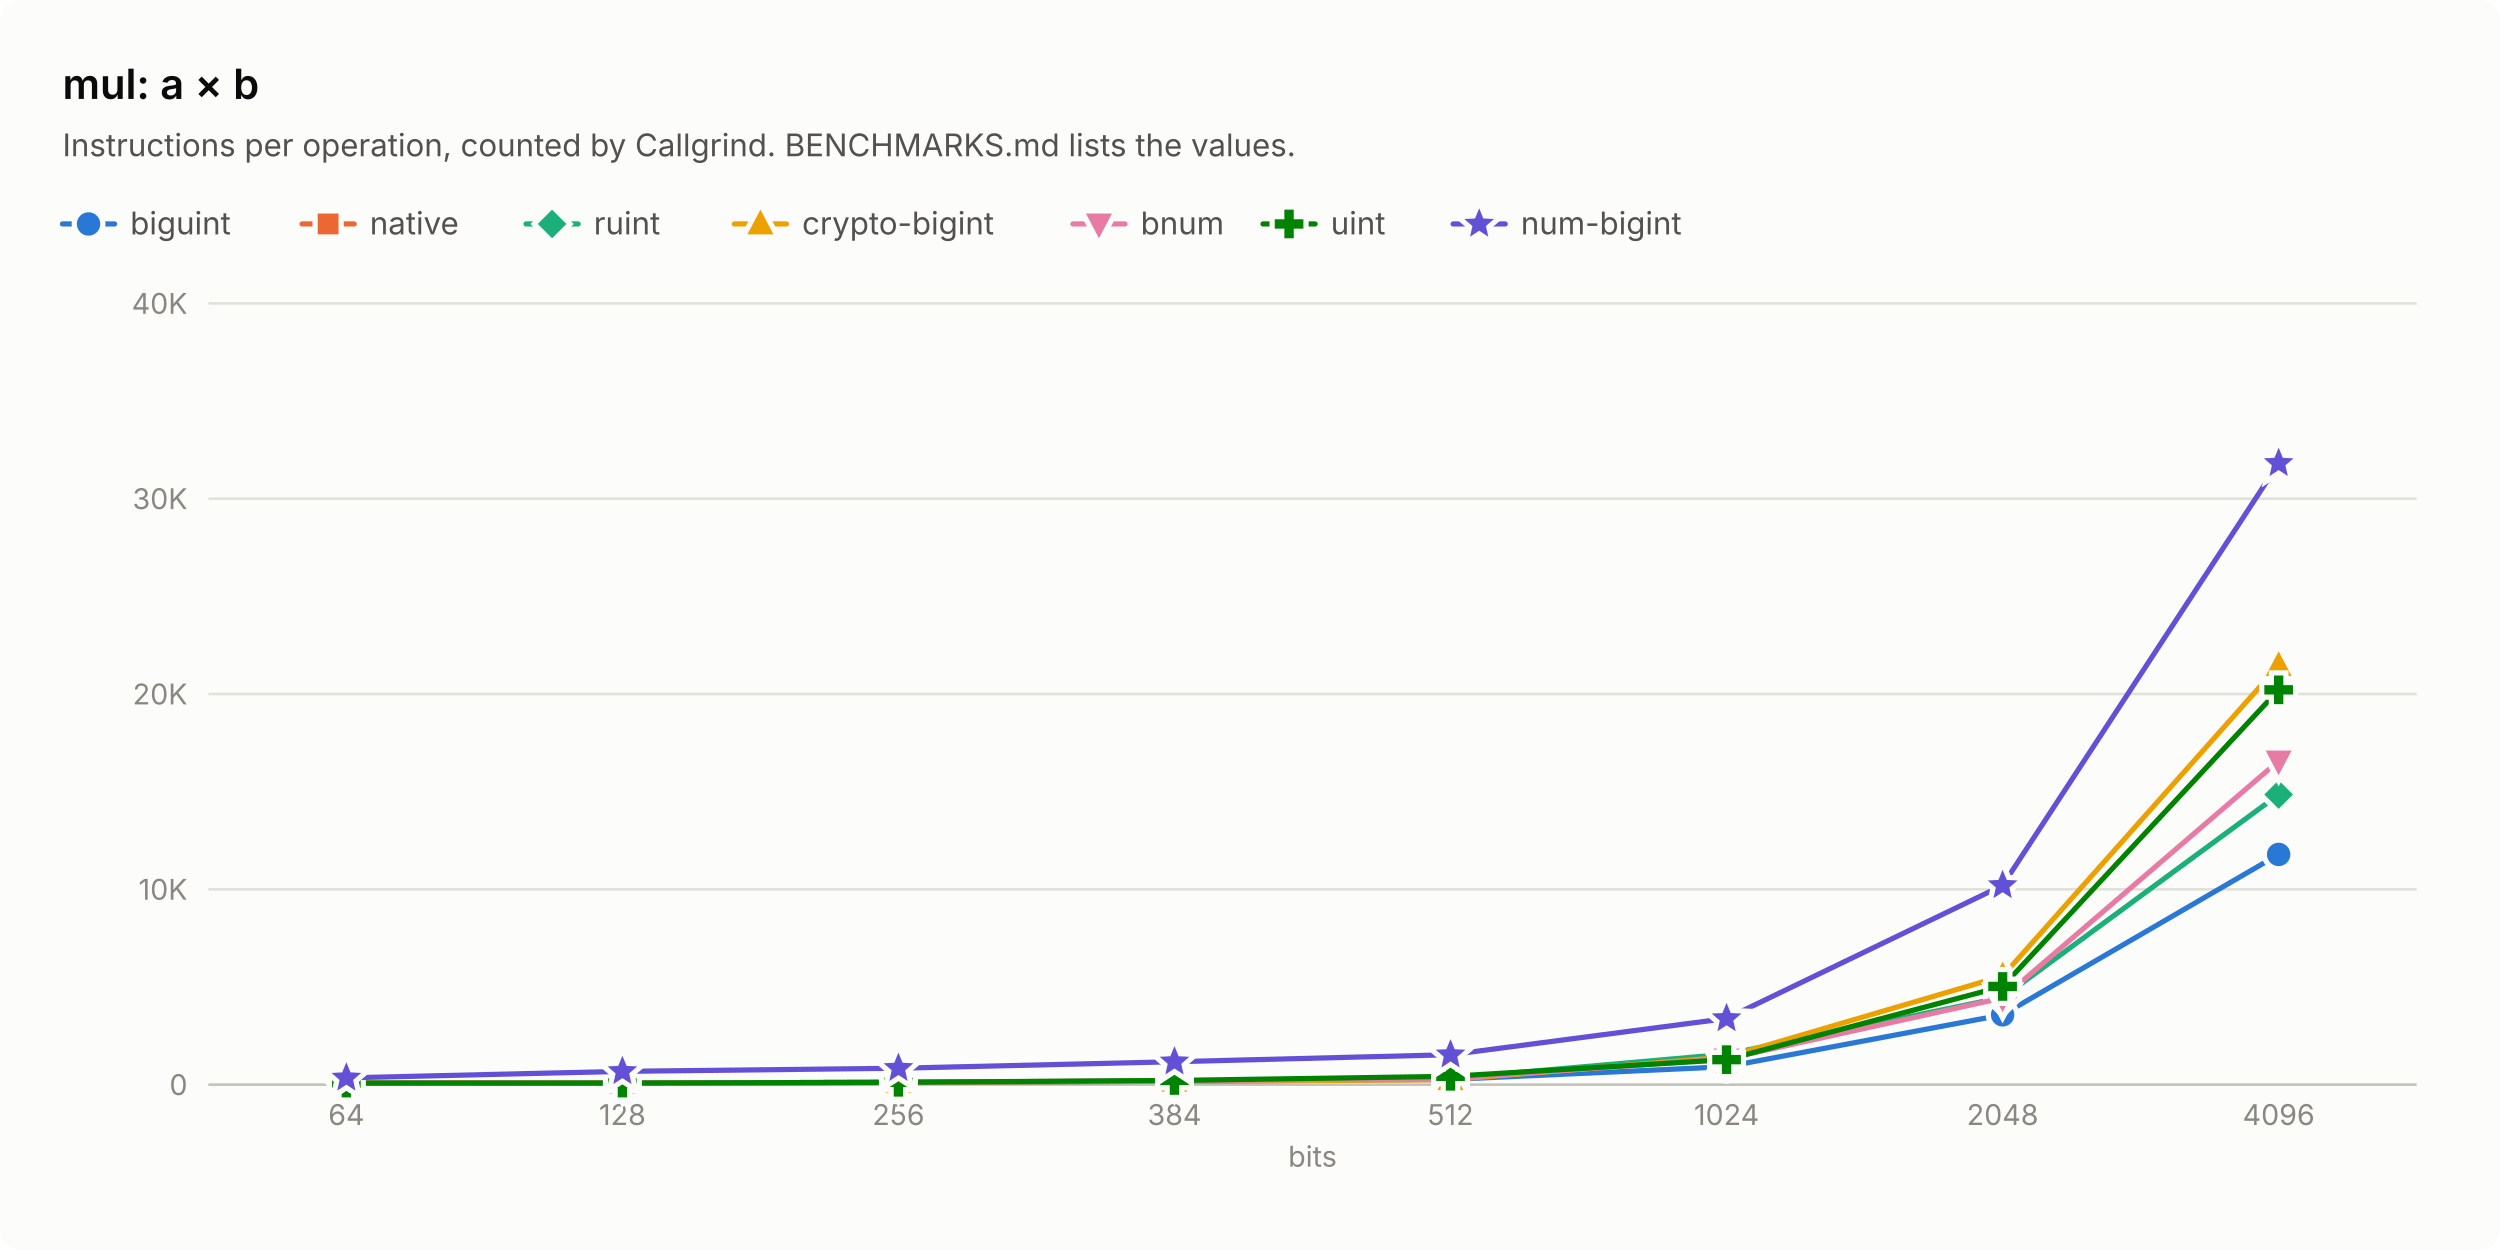
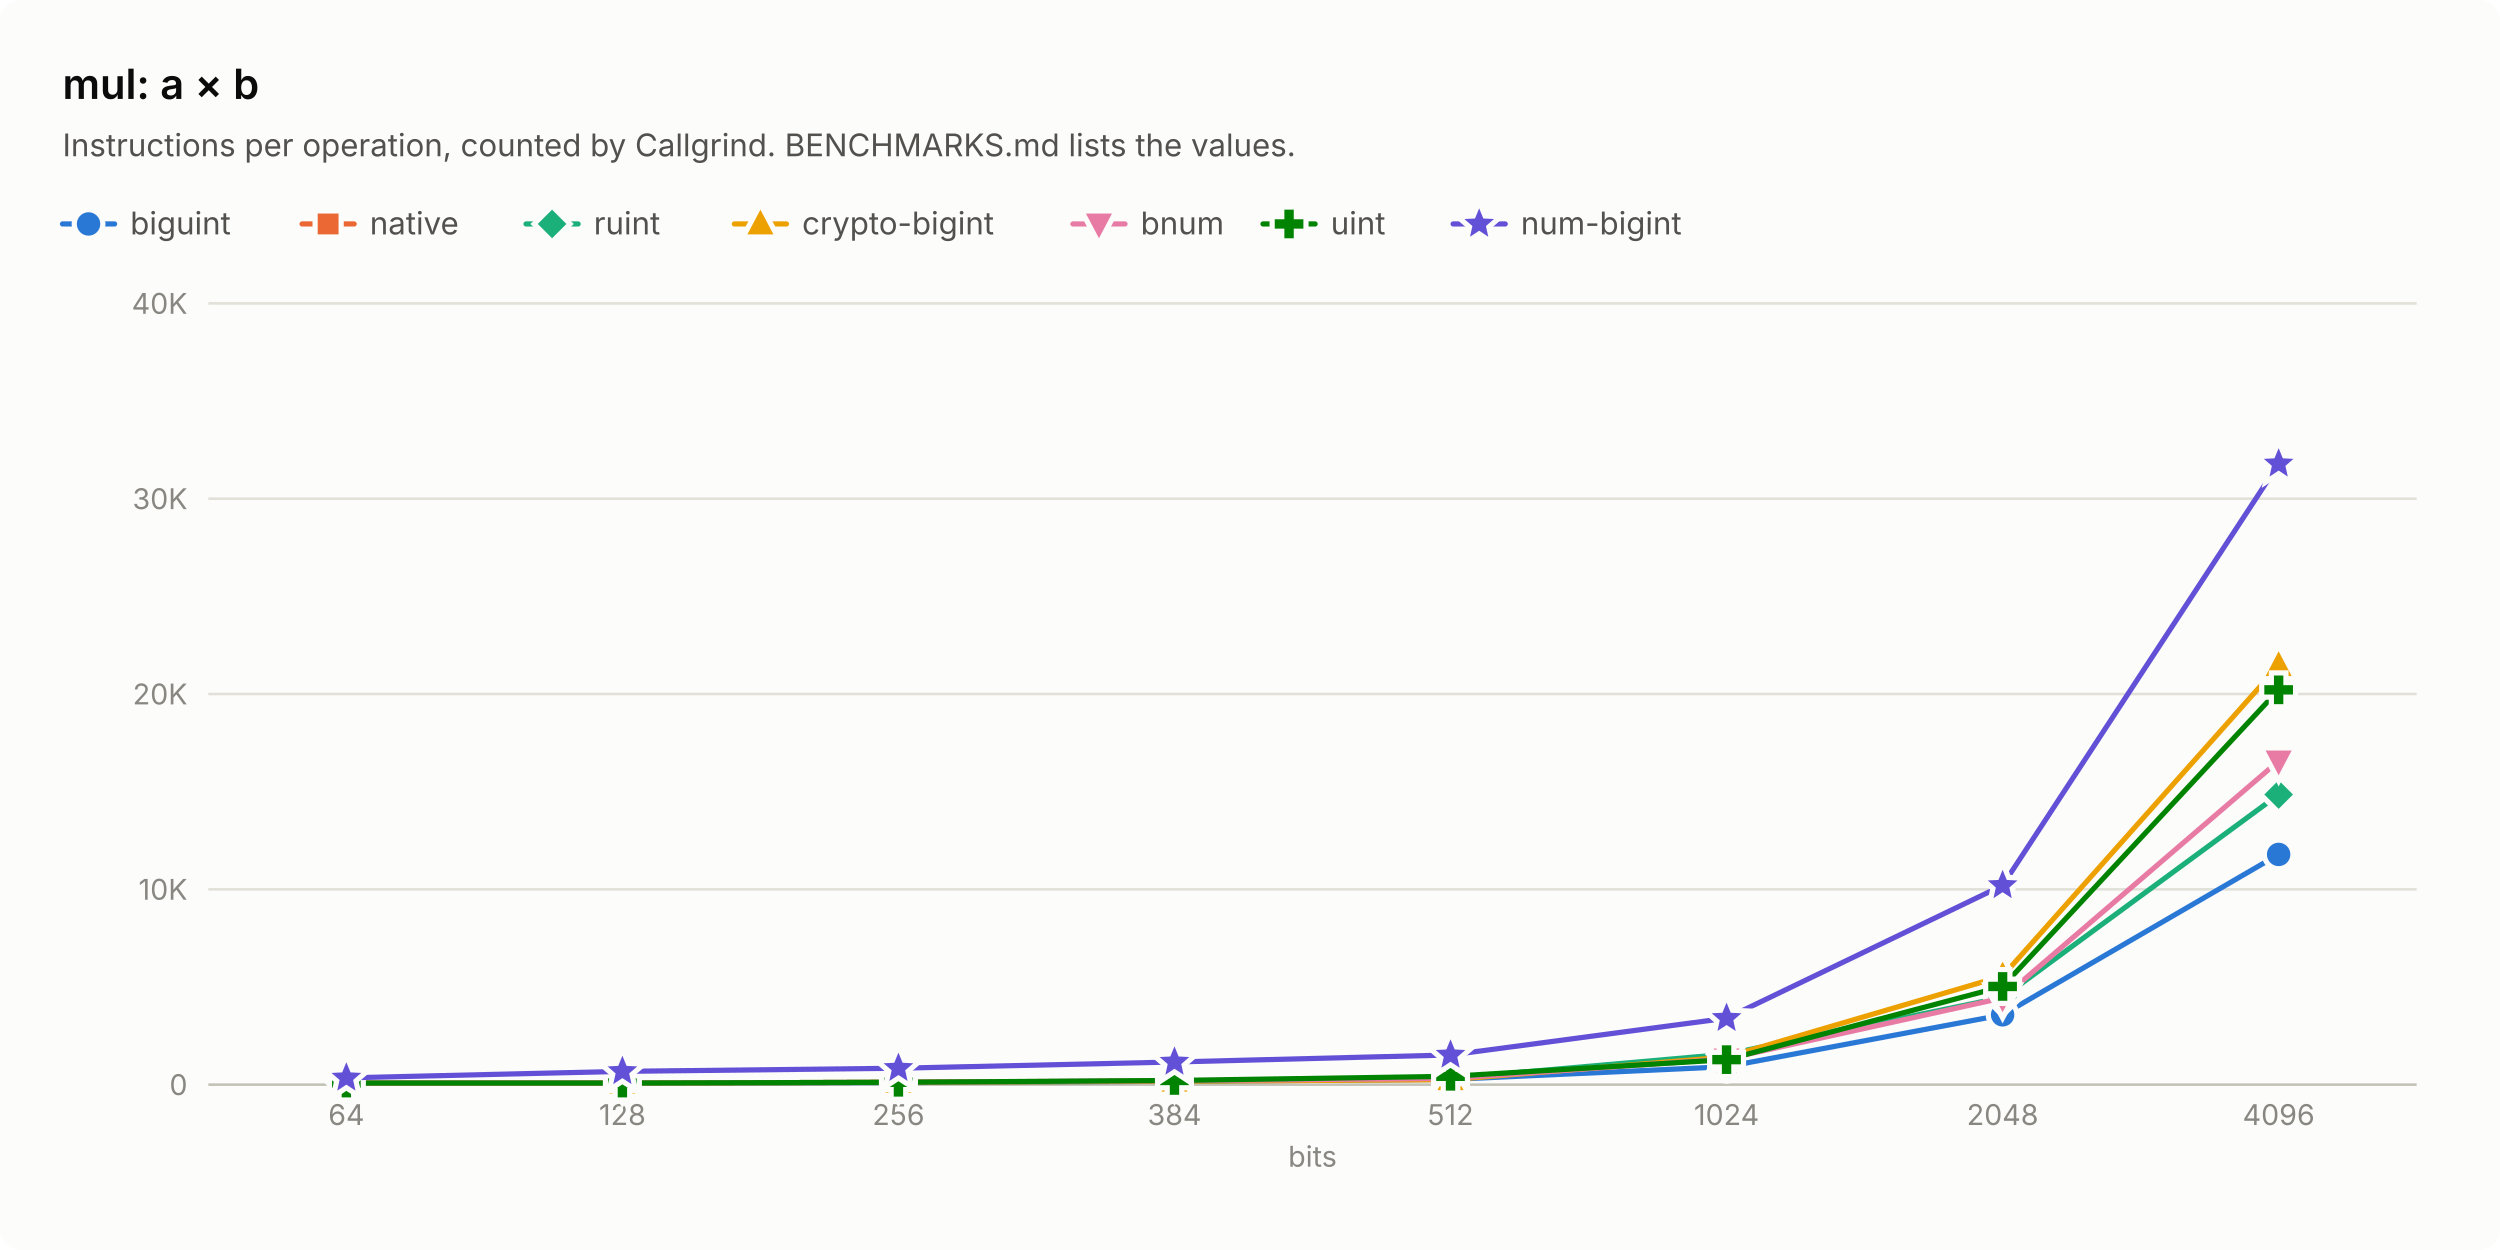
<svg xmlns="http://www.w3.org/2000/svg" width="960" height="480" viewBox="0 0 960 480" role="img" aria-labelledby="title description">
  <style>.grid,.axis{stroke-width:1}.title{font:600 16px system-ui, -apple-system, "Segoe UI", sans-serif}.subtitle,.legend{font:12px system-ui, -apple-system, "Segoe UI", sans-serif}.tick{font:11px system-ui, -apple-system, "Segoe UI", sans-serif;font-variant-numeric:tabular-nums}.line{fill:none;stroke-width:2;stroke-linejoin:round;stroke-linecap:round}.marker{stroke-width:4;paint-order:stroke}.surface{fill:#fcfcfb}.grid{stroke:#e1e0d9}.axis{stroke:#c3c2b7}.title{fill:#0b0b0b}.subtitle,.legend{fill:#52514e}.tick{fill:#898781}.marker{stroke:#fcfcfb}.c0 .line{stroke:#2a78d6}.c0 .marker{fill:#2a78d6}.c1 .line{stroke:#eb6834}.c1 .marker{fill:#eb6834}.c2 .line{stroke:#1baf7a}.c2 .marker{fill:#1baf7a}.c3 .line{stroke:#eda100}.c3 .marker{fill:#eda100}.c4 .line{stroke:#e87ba4}.c4 .marker{fill:#e87ba4}.c5 .line{stroke:#008300}.c5 .marker{fill:#008300}.c6 .line{stroke:#6250d6}.c6 .marker{fill:#6250d6}@media (prefers-color-scheme: dark){.surface{fill:#1a1a19}.grid{stroke:#2c2c2a}.axis{stroke:#383835}.title{fill:#f0efec}.subtitle,.legend{fill:#c3c2b7}.tick{fill:#898781}.marker{stroke:#1a1a19}.c0 .line{stroke:#3987e5}.c0 .marker{fill:#3987e5}.c1 .line{stroke:#d95926}.c1 .marker{fill:#d95926}.c2 .line{stroke:#199e70}.c2 .marker{fill:#199e70}.c3 .line{stroke:#c98500}.c3 .marker{fill:#c98500}.c4 .line{stroke:#d55181}.c4 .marker{fill:#d55181}.c5 .line{stroke:#008300}.c5 .marker{fill:#008300}.c6 .line{stroke:#9085e9}.c6 .marker{fill:#9085e9}}</style>
  <rect class="surface" width="960" height="480" rx="8" />
  <text class="title" x="24" y="38">mul: a × b</text>
  <text class="subtitle" x="24" y="60">Instructions per operation, counted by Callgrind. BENCHMARKS.md lists the values.</text>
  <g class="c0">
    <path class="line" d="M24,86h20" />
    <path class="marker" transform="translate(34,86)" d="M0,-4.5A4.5,4.5 0 1 1 0,4.5A4.5,4.5 0 1 1 0,-4.5Z" />
  </g>
  <text class="legend" x="50" y="90">biguint</text>
  <g class="c1">
    <path class="line" d="M116,86h20" />
    <path class="marker" transform="translate(126,86)" d="M-4,-4H4V4H-4Z" />
  </g>
  <text class="legend" x="142" y="90">native</text>
  <g class="c2">
    <path class="line" d="M202,86h20" />
    <path class="marker" transform="translate(212,86)" d="M0,-5.5L5.5,0L0,5.5L-5.5,0Z" />
  </g>
  <text class="legend" x="228" y="90">ruint</text>
  <g class="c3">
    <path class="line" d="M282,86h20" />
    <path class="marker" transform="translate(292,86)" d="M0,-5.5L5,4H-5Z" />
  </g>
  <text class="legend" x="308" y="90">crypto-bigint</text>
  <g class="c4">
    <path class="line" d="M412,86h20" />
    <path class="marker" transform="translate(422,86)" d="M0,5.5L5,-4H-5Z" />
  </g>
  <text class="legend" x="438" y="90">bnum</text>
  <g class="c5">
    <path class="line" d="M485,86h20" />
    <path class="marker" transform="translate(495,86)" d="M-1.8,-5.5H1.8V-1.8H5.5V1.8H1.8V5.5H-1.8V1.8H-5.5V-1.8H-1.8Z" />
  </g>
  <text class="legend" x="511" y="90">uint</text>
  <g class="c6">
    <path class="line" d="M558,86h20" />
    <path class="marker" transform="translate(568,86)" d="M0,-6L1.6,-2.1L5.7,-1.9L2.6,0.8L3.5,4.9L0,2.6L-3.5,4.9L-2.6,0.8L-5.7,-1.9L-1.6,-2.1Z" />
  </g>
  <text class="legend" x="584" y="90">num-bigint</text>
  <text class="tick" x="72" y="420.5" text-anchor="end">0</text>
  <path class="grid" d="M80,341.5H928" />
  <text class="tick" x="72" y="345.5" text-anchor="end">10K</text>
  <path class="grid" d="M80,266.5H928" />
  <text class="tick" x="72" y="270.5" text-anchor="end">20K</text>
  <path class="grid" d="M80,191.5H928" />
  <text class="tick" x="72" y="195.5" text-anchor="end">30K</text>
  <path class="grid" d="M80,116.5H928" />
  <text class="tick" x="72" y="120.5" text-anchor="end">40K</text>
  <path class="axis" d="M80,416.5H928" />
  <text class="tick" x="133.0" y="432" text-anchor="middle">64</text>
  <text class="tick" x="239.0" y="432" text-anchor="middle">128</text>
  <text class="tick" x="345.0" y="432" text-anchor="middle">256</text>
  <text class="tick" x="451.0" y="432" text-anchor="middle">384</text>
  <text class="tick" x="557.0" y="432" text-anchor="middle">512</text>
  <text class="tick" x="663.0" y="432" text-anchor="middle">1024</text>
  <text class="tick" x="769.0" y="432" text-anchor="middle">2048</text>
  <text class="tick" x="875.0" y="432" text-anchor="middle">4096</text>
  <text class="tick" x="504.0" y="448" text-anchor="middle">bits</text>
  <g class="c0">
    <path class="line" d="M133.0,415.9L239.0,415.9L345.0,415.7L451.0,415.2L557.0,414.5L663.0,409.6L769.0,389.7L875.0,328.1" />
    <path class="marker" transform="translate(133.0,415.9)" d="M0,-4.5A4.5,4.5 0 1 1 0,4.5A4.5,4.5 0 1 1 0,-4.5Z" />
    <path class="marker" transform="translate(239.0,415.9)" d="M0,-4.5A4.5,4.5 0 1 1 0,4.5A4.5,4.5 0 1 1 0,-4.5Z" />
    <path class="marker" transform="translate(345.0,415.7)" d="M0,-4.5A4.5,4.5 0 1 1 0,4.5A4.5,4.5 0 1 1 0,-4.5Z" />
    <path class="marker" transform="translate(451.0,415.2)" d="M0,-4.5A4.5,4.5 0 1 1 0,4.5A4.5,4.5 0 1 1 0,-4.5Z" />
    <path class="marker" transform="translate(557.0,414.5)" d="M0,-4.5A4.5,4.5 0 1 1 0,4.5A4.5,4.5 0 1 1 0,-4.5Z" />
    <path class="marker" transform="translate(663.0,409.6)" d="M0,-4.5A4.5,4.5 0 1 1 0,4.5A4.5,4.5 0 1 1 0,-4.5Z" />
    <path class="marker" transform="translate(769.0,389.7)" d="M0,-4.5A4.5,4.5 0 1 1 0,4.5A4.5,4.5 0 1 1 0,-4.5Z" />
    <path class="marker" transform="translate(875.0,328.1)" d="M0,-4.5A4.5,4.5 0 1 1 0,4.5A4.5,4.5 0 1 1 0,-4.5Z" />
  </g>
  <g class="c1">
    <path class="line" d="M133.0,415.9L239.0,415.9" />
    <path class="marker" transform="translate(133.0,415.9)" d="M-4,-4H4V4H-4Z" />
    <path class="marker" transform="translate(239.0,415.9)" d="M-4,-4H4V4H-4Z" />
  </g>
  <g class="c2">
    <path class="line" d="M133.0,415.9L239.0,415.9L345.0,415.6L451.0,415.1L557.0,414.1L663.0,404.8L769.0,383.0L875.0,305.1" />
    <path class="marker" transform="translate(133.0,415.9)" d="M0,-5.5L5.5,0L0,5.5L-5.5,0Z" />
    <path class="marker" transform="translate(239.0,415.9)" d="M0,-5.5L5.5,0L0,5.5L-5.5,0Z" />
    <path class="marker" transform="translate(345.0,415.6)" d="M0,-5.5L5.5,0L0,5.5L-5.5,0Z" />
    <path class="marker" transform="translate(451.0,415.1)" d="M0,-5.5L5.5,0L0,5.5L-5.5,0Z" />
    <path class="marker" transform="translate(557.0,414.1)" d="M0,-5.5L5.5,0L0,5.5L-5.5,0Z" />
    <path class="marker" transform="translate(663.0,404.8)" d="M0,-5.5L5.5,0L0,5.5L-5.5,0Z" />
    <path class="marker" transform="translate(769.0,383.0)" d="M0,-5.5L5.5,0L0,5.5L-5.5,0Z" />
    <path class="marker" transform="translate(875.0,305.1)" d="M0,-5.5L5.5,0L0,5.5L-5.5,0Z" />
  </g>
  <g class="c3">
    <path class="line" d="M133.0,415.9L239.0,415.9L345.0,415.6L451.0,415.2L557.0,414.6L663.0,405.9L769.0,374.8L875.0,255.6" />
    <path class="marker" transform="translate(133.0,415.9)" d="M0,-5.5L5,4H-5Z" />
    <path class="marker" transform="translate(239.0,415.9)" d="M0,-5.5L5,4H-5Z" />
    <path class="marker" transform="translate(345.0,415.6)" d="M0,-5.5L5,4H-5Z" />
    <path class="marker" transform="translate(451.0,415.2)" d="M0,-5.5L5,4H-5Z" />
    <path class="marker" transform="translate(557.0,414.6)" d="M0,-5.5L5,4H-5Z" />
    <path class="marker" transform="translate(663.0,405.9)" d="M0,-5.5L5,4H-5Z" />
    <path class="marker" transform="translate(769.0,374.8)" d="M0,-5.5L5,4H-5Z" />
    <path class="marker" transform="translate(875.0,255.6)" d="M0,-5.5L5,4H-5Z" />
  </g>
  <g class="c4">
    <path class="line" d="M133.0,415.9L239.0,415.9L345.0,415.6L451.0,415.0L557.0,414.1L663.0,406.6L769.0,383.2L875.0,292.2" />
    <path class="marker" transform="translate(133.0,415.9)" d="M0,5.5L5,-4H-5Z" />
    <path class="marker" transform="translate(239.0,415.9)" d="M0,5.5L5,-4H-5Z" />
    <path class="marker" transform="translate(345.0,415.6)" d="M0,5.5L5,-4H-5Z" />
    <path class="marker" transform="translate(451.0,415.0)" d="M0,5.5L5,-4H-5Z" />
    <path class="marker" transform="translate(557.0,414.1)" d="M0,5.5L5,-4H-5Z" />
    <path class="marker" transform="translate(663.0,406.6)" d="M0,5.5L5,-4H-5Z" />
    <path class="marker" transform="translate(769.0,383.2)" d="M0,5.5L5,-4H-5Z" />
    <path class="marker" transform="translate(875.0,292.2)" d="M0,5.5L5,-4H-5Z" />
  </g>
  <g class="c5">
    <path class="line" d="M133.0,415.9L239.0,415.9L345.0,415.6L451.0,414.9L557.0,413.3L663.0,406.9L769.0,378.8L875.0,264.9" />
    <path class="marker" transform="translate(133.0,415.9)" d="M-1.8,-5.5H1.8V-1.8H5.5V1.8H1.8V5.5H-1.8V1.8H-5.5V-1.8H-1.8Z" />
    <path class="marker" transform="translate(239.0,415.9)" d="M-1.8,-5.5H1.8V-1.8H5.5V1.8H1.8V5.5H-1.8V1.8H-5.5V-1.8H-1.8Z" />
    <path class="marker" transform="translate(345.0,415.6)" d="M-1.8,-5.5H1.8V-1.8H5.5V1.8H1.8V5.5H-1.8V1.8H-5.5V-1.8H-1.8Z" />
    <path class="marker" transform="translate(451.0,414.9)" d="M-1.8,-5.5H1.8V-1.8H5.5V1.8H1.8V5.5H-1.8V1.8H-5.5V-1.8H-1.8Z" />
    <path class="marker" transform="translate(557.0,413.3)" d="M-1.8,-5.5H1.8V-1.8H5.5V1.8H1.8V5.5H-1.8V1.8H-5.5V-1.8H-1.8Z" />
    <path class="marker" transform="translate(663.0,406.9)" d="M-1.8,-5.5H1.8V-1.8H5.5V1.8H1.8V5.5H-1.8V1.8H-5.5V-1.8H-1.8Z" />
    <path class="marker" transform="translate(769.0,378.8)" d="M-1.8,-5.5H1.8V-1.8H5.5V1.8H1.8V5.5H-1.8V1.8H-5.5V-1.8H-1.8Z" />
    <path class="marker" transform="translate(875.0,264.9)" d="M-1.8,-5.5H1.8V-1.8H5.5V1.8H1.8V5.5H-1.8V1.8H-5.5V-1.8H-1.8Z" />
  </g>
  <g class="c6">
-     <path class="line" d="M133.0,413.9L239.0,411.4L345.0,410.2L451.0,407.7L557.0,405.0L663.0,391.1L769.0,340.0L875.0,177.9" />
+     <path class="line" d="M133.0,413.9L239.0,411.4L345.0,410.2L451.0,407.8L557.0,405.1L663.0,391.0L769.0,340.0L875.0,178.1" />
    <path class="marker" transform="translate(133.0,413.9)" d="M0,-6L1.6,-2.1L5.7,-1.9L2.6,0.8L3.5,4.9L0,2.6L-3.5,4.9L-2.6,0.8L-5.7,-1.9L-1.6,-2.1Z" />
    <path class="marker" transform="translate(239.0,411.4)" d="M0,-6L1.6,-2.1L5.7,-1.9L2.6,0.8L3.5,4.9L0,2.6L-3.5,4.9L-2.6,0.8L-5.7,-1.9L-1.6,-2.1Z" />
    <path class="marker" transform="translate(345.0,410.2)" d="M0,-6L1.6,-2.1L5.7,-1.9L2.6,0.8L3.5,4.9L0,2.6L-3.5,4.9L-2.6,0.8L-5.7,-1.9L-1.6,-2.1Z" />
-     <path class="marker" transform="translate(451.0,407.7)" d="M0,-6L1.6,-2.1L5.7,-1.9L2.6,0.8L3.5,4.9L0,2.6L-3.5,4.9L-2.6,0.8L-5.7,-1.9L-1.6,-2.1Z" />
-     <path class="marker" transform="translate(557.0,405.0)" d="M0,-6L1.6,-2.1L5.7,-1.9L2.6,0.8L3.5,4.9L0,2.6L-3.5,4.9L-2.6,0.8L-5.7,-1.9L-1.6,-2.1Z" />
-     <path class="marker" transform="translate(663.0,391.1)" d="M0,-6L1.6,-2.1L5.7,-1.9L2.6,0.8L3.5,4.9L0,2.6L-3.5,4.9L-2.6,0.8L-5.7,-1.9L-1.6,-2.1Z" />
+     <path class="marker" transform="translate(451.0,407.8)" d="M0,-6L1.6,-2.1L5.7,-1.9L2.6,0.8L3.5,4.9L0,2.6L-3.5,4.9L-2.6,0.8L-5.7,-1.9L-1.6,-2.1Z" />
+     <path class="marker" transform="translate(557.0,405.1)" d="M0,-6L1.6,-2.1L5.7,-1.9L2.6,0.8L3.5,4.9L0,2.6L-3.5,4.9L-2.6,0.8L-5.7,-1.9L-1.6,-2.1Z" />
+     <path class="marker" transform="translate(663.0,391.0)" d="M0,-6L1.6,-2.1L5.7,-1.9L2.6,0.8L3.5,4.9L0,2.6L-3.5,4.9L-2.6,0.8L-5.7,-1.9L-1.6,-2.1Z" />
    <path class="marker" transform="translate(769.0,340.0)" d="M0,-6L1.6,-2.1L5.7,-1.9L2.6,0.8L3.5,4.9L0,2.6L-3.5,4.9L-2.6,0.8L-5.7,-1.9L-1.6,-2.1Z" />
-     <path class="marker" transform="translate(875.0,177.9)" d="M0,-6L1.6,-2.1L5.7,-1.9L2.6,0.8L3.5,4.9L0,2.6L-3.5,4.9L-2.6,0.8L-5.7,-1.9L-1.6,-2.1Z" />
+     <path class="marker" transform="translate(875.0,178.1)" d="M0,-6L1.6,-2.1L5.7,-1.9L2.6,0.8L3.5,4.9L0,2.6L-3.5,4.9L-2.6,0.8L-5.7,-1.9L-1.6,-2.1Z" />
  </g>
</svg>
